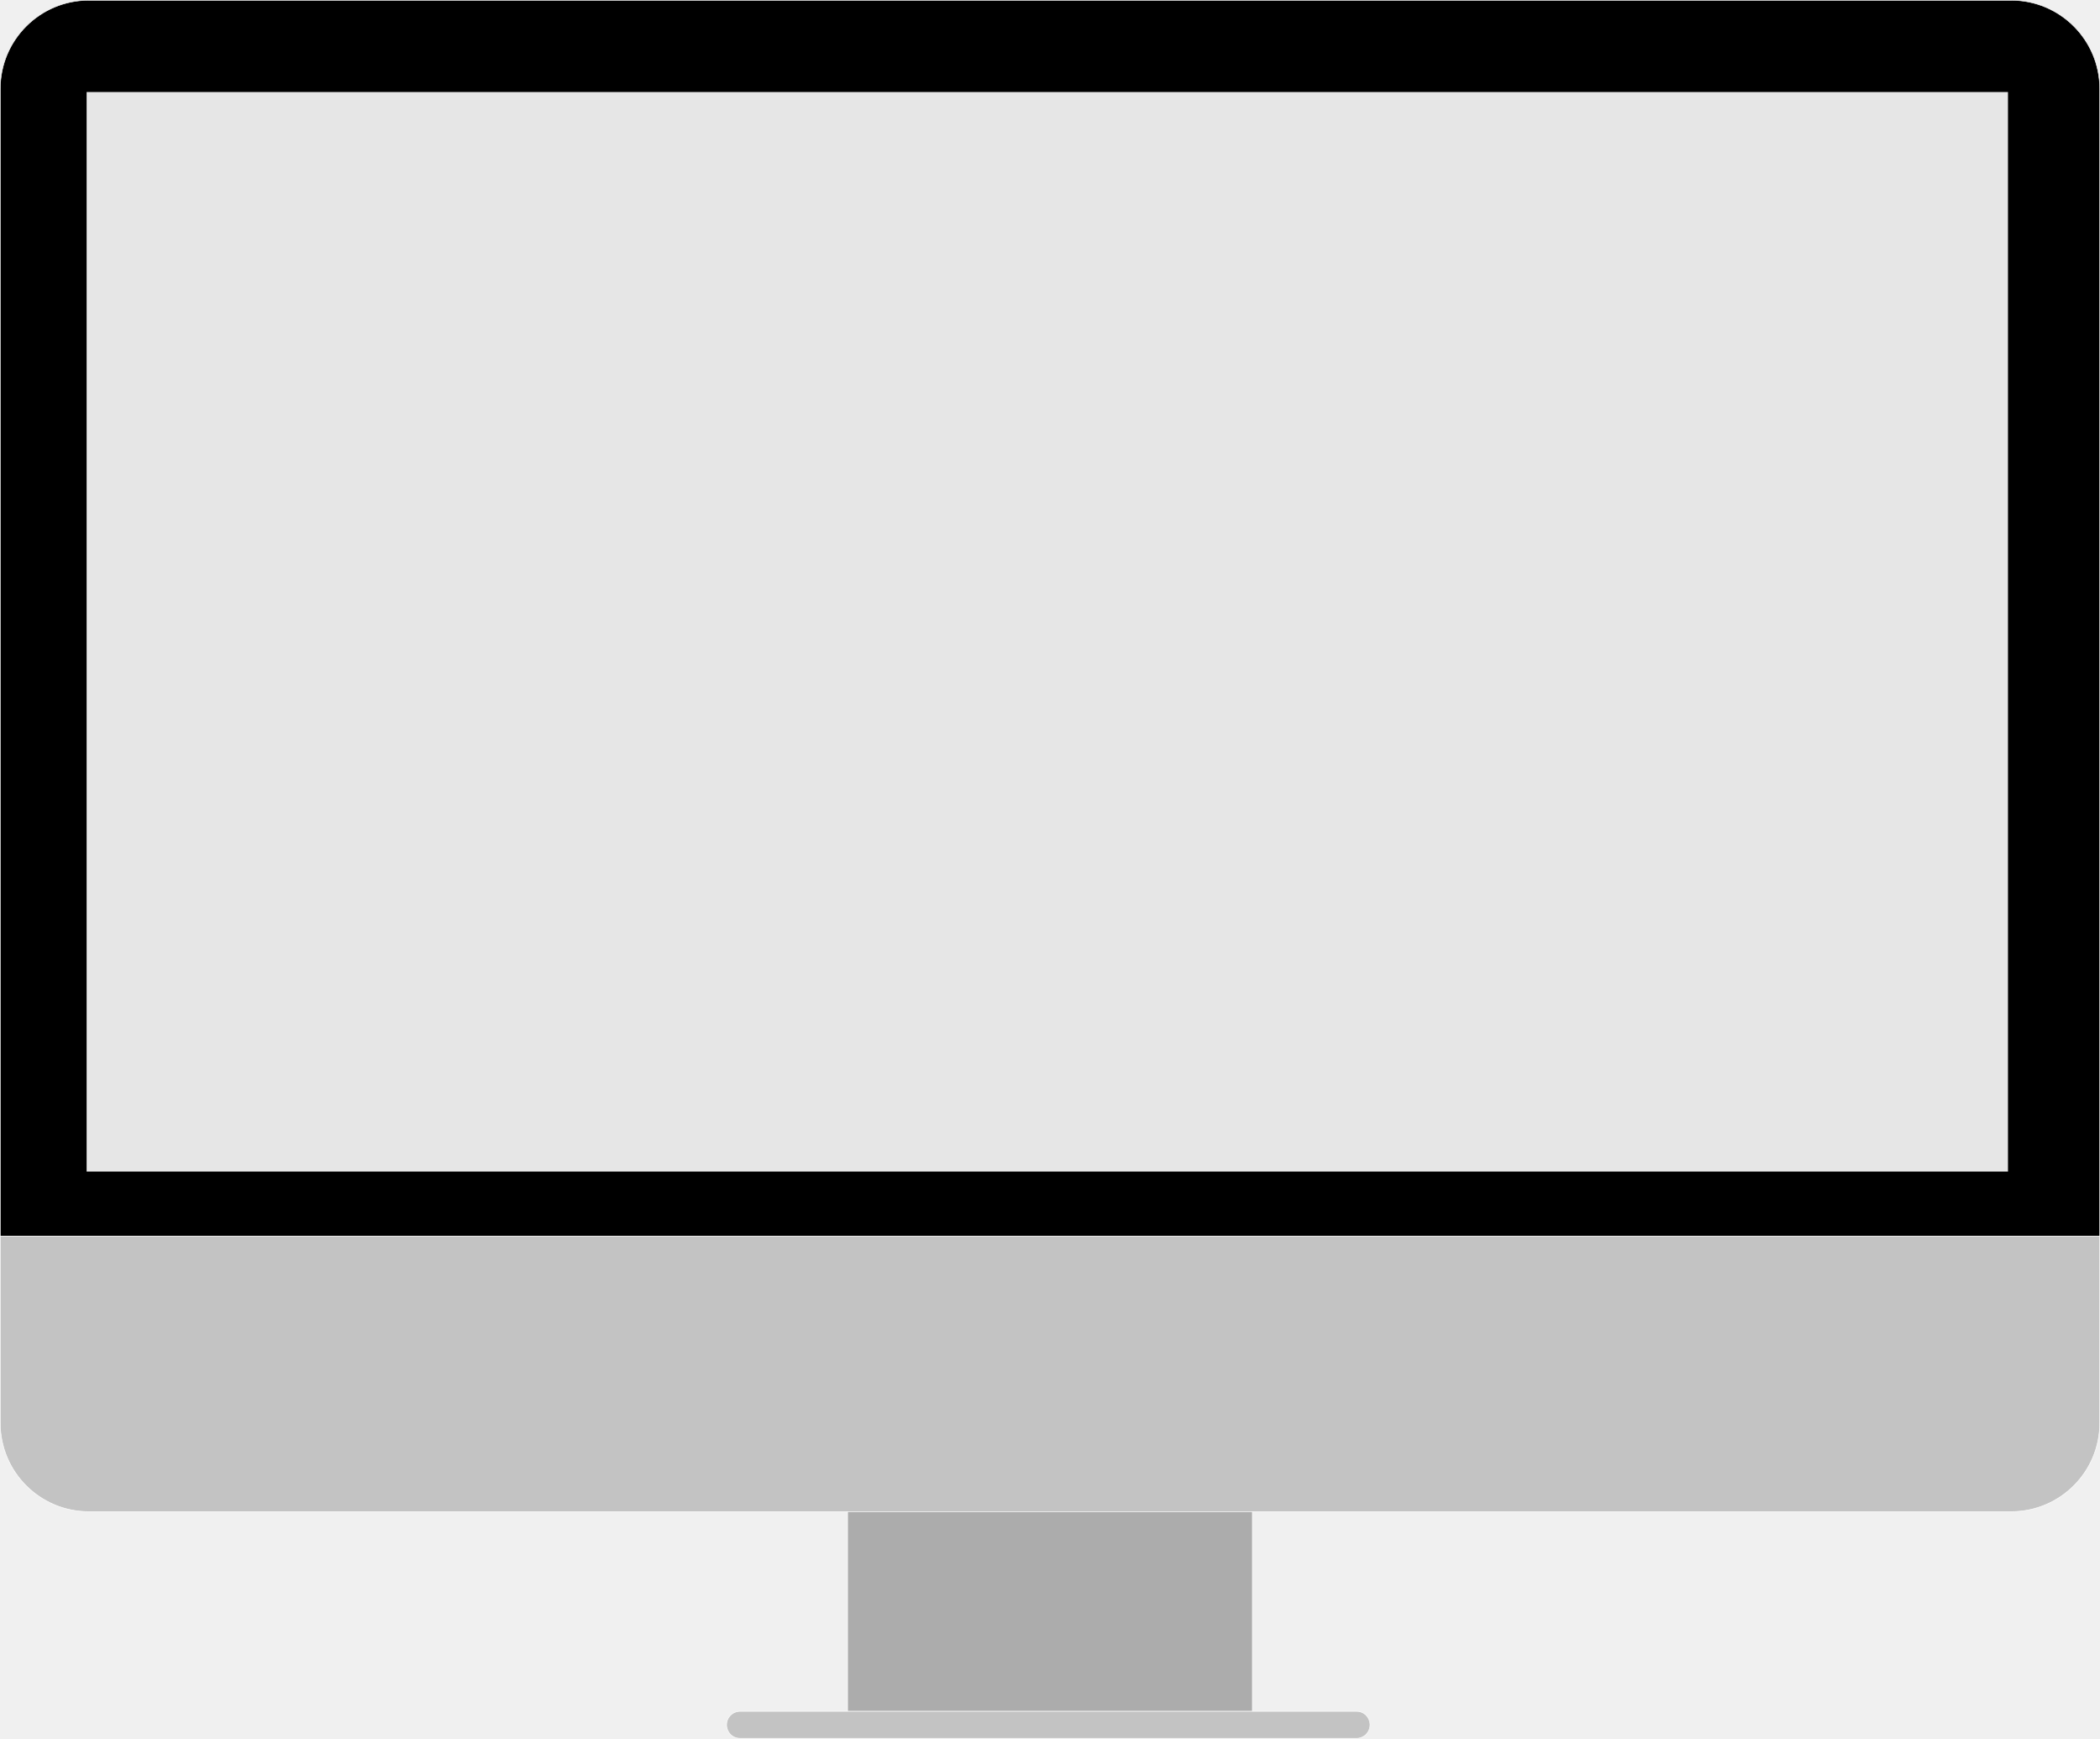
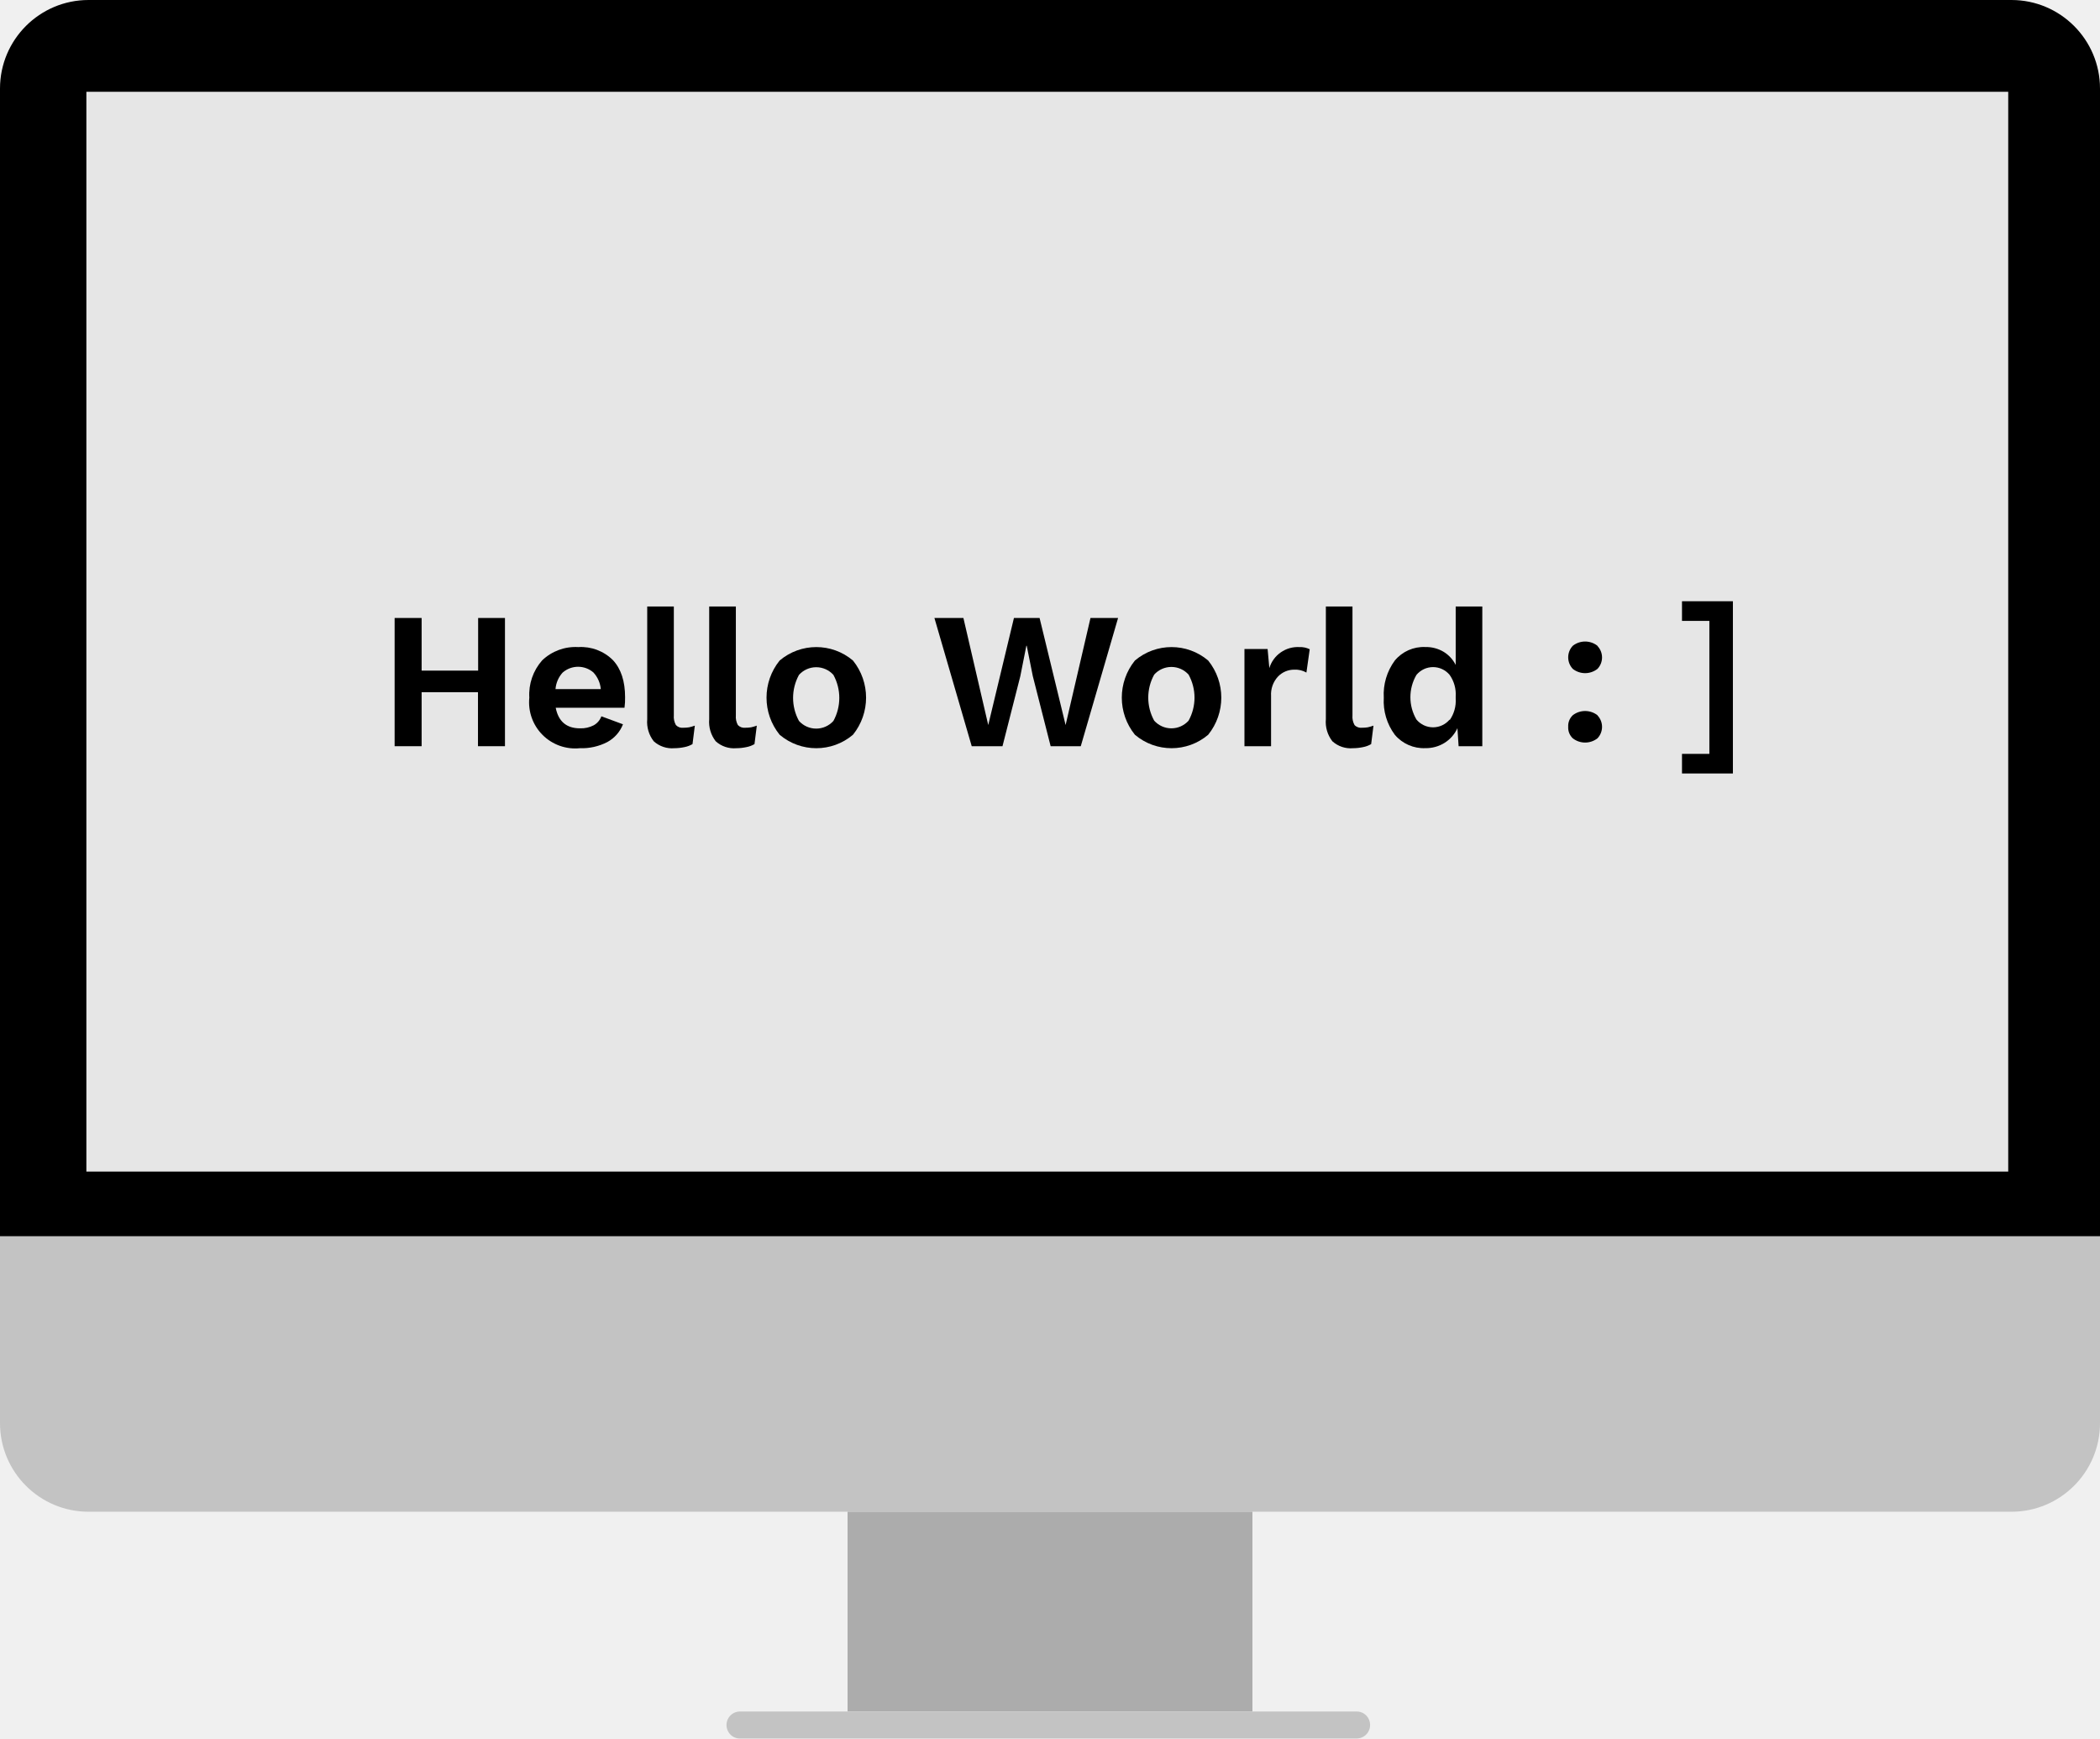
- <svg xmlns="http://www.w3.org/2000/svg" viewBox="0 0 389.1 322.1">
+ <svg xmlns="http://www.w3.org/2000/svg" viewBox="0 0 389 322">
  <defs>
-     <style>.cls-1,.cls-2,.cls-4{stroke:#fff;stroke-miterlimit:10;stroke-width:0.1px;}.cls-2{fill:#c3c3c3;}.cls-3{fill:#e6e6e6;}.cls-4{fill:#acacac;}</style>
+     <style>.cls-1{fill:#c3c3c3;}.cls-2{fill:#e6e6e6;}.cls-3{fill:#acacac;}</style>
  </defs>
  <g id="Layer_2" data-name="Layer 2">
-     <g id="Desktop_1" data-name="Desktop 1">
-       <path class="cls-1" d="M372.64.05H16.46A16.41,16.41,0,0,0,.05,16.46V229.05h389V16.46A16.41,16.41,0,0,0,372.64.05Z" />
-       <path class="cls-2" d="M.05,229.05v34.59a16.41,16.41,0,0,0,16.41,16.41H372.64a16.41,16.41,0,0,0,16.41-16.41V229.05Z" />
-       <rect class="cls-3" x="16.05" y="17.05" width="356" height="200" />
-       <rect class="cls-4" x="157.05" y="280.05" width="75" height="37" />
-       <path class="cls-2" d="M251.45,322.05H137.14a2.44,2.44,0,0,1-2.31-1.51,2.5,2.5,0,0,1,2.19-3.49H251.33a2.44,2.44,0,0,1,2.31,1.51A2.5,2.5,0,0,1,251.45,322.05Z" />
+     <g id="Layer_1-2" data-name="Layer 1">
+       <path d="M372.59,0H16.41A16.41,16.41,0,0,0,0,16.41V229H389V16.41A16.41,16.41,0,0,0,372.59,0Z" />
+       <path class="cls-1" d="M0,229v34.59A16.41,16.41,0,0,0,16.41,280H372.59A16.41,16.41,0,0,0,389,263.59V229Z" />
+       <rect class="cls-2" x="16" y="17" width="356" height="200" />
+       <rect class="cls-3" x="157" y="280" width="75" height="37" />
+       <path class="cls-1" d="M251.4,322H137.09a2.44,2.44,0,0,1-2.31-1.51A2.5,2.5,0,0,1,137,317H251.28a2.44,2.44,0,0,1,2.31,1.51A2.5,2.5,0,0,1,251.4,322Z" />
+       <path d="M93.54,114.46v23.75h-5v-10H78.1v10h-5V114.46h5v9.75H88.57v-9.75Z" />
+       <path d="M115.68,131.09H102.94q.75,3.81,4.5,3.81a5.12,5.12,0,0,0,2.55-.57,3.15,3.15,0,0,0,1.41-1.66l4,1.48a6.39,6.39,0,0,1-2.9,3.29,10.3,10.3,0,0,1-5.09,1.14,8.54,8.54,0,0,1-9.36-9.37,9.53,9.53,0,0,1,2.37-6.89,8.9,8.9,0,0,1,6.7-2.47,8.35,8.35,0,0,1,6.42,2.42q2.25,2.42,2.25,6.87A12.35,12.35,0,0,1,115.68,131.09Zm-11.43-6.55a5.16,5.16,0,0,0-1.35,3.09h8.39a5.22,5.22,0,0,0-1.37-3.08,4.34,4.34,0,0,0-5.67,0Z" />
+       <path d="M124.82,132.49a3.14,3.14,0,0,0,.38,1.8,1.62,1.62,0,0,0,1.39.5,6.54,6.54,0,0,0,1.06-.08,8.8,8.8,0,0,0,1.06-.31l-.43,3.42a4.72,4.72,0,0,1-1.51.56,9.08,9.08,0,0,1-1.84.2,5.05,5.05,0,0,1-3.83-1.28,5.8,5.8,0,0,1-1.21-4.09V112.33h4.93Z" />
+       <path d="M136.31,132.49a3.16,3.16,0,0,0,.37,1.8,1.64,1.64,0,0,0,1.39.5,6.45,6.45,0,0,0,1.06-.08,8.3,8.3,0,0,0,1.06-.31l-.43,3.42a4.63,4.63,0,0,1-1.51.56,9,9,0,0,1-1.84.2,5.05,5.05,0,0,1-3.83-1.28,5.84,5.84,0,0,1-1.21-4.09V112.33h4.94Z" />
+       <path d="M158,122.34a10.94,10.94,0,0,1,0,13.75,10.5,10.5,0,0,1-13.58,0,10.94,10.94,0,0,1,0-13.75,10.5,10.5,0,0,1,13.58,0ZM148,125a8.89,8.89,0,0,0,0,8.53,4.29,4.29,0,0,0,6.38,0,8.89,8.89,0,0,0,0-8.53,4.29,4.29,0,0,0-6.38,0Z" />
+       <path d="M185.7,138.21H180l-6.91-23.75h5.37l4.6,19.83,4.76-19.83h4.75l4.82,19.83L202,114.46h5.11l-6.91,23.75h-5.58l-3.31-13-1.12-5.61h-.07L189,125.25Z" />
+       <path d="M223.8,122.34a10.94,10.94,0,0,1,0,13.75,10.49,10.49,0,0,1-13.57,0,10.94,10.94,0,0,1,0-13.75,10.49,10.49,0,0,1,13.57,0Zm-10,2.61a8.82,8.82,0,0,0,0,8.53,4.28,4.28,0,0,0,6.37,0,8.82,8.82,0,0,0,0-8.53,4.28,4.28,0,0,0-6.37,0Z" />
+       <path d="M242.61,120.25l-.61,4.32a4.12,4.12,0,0,0-2.27-.54,4.17,4.17,0,0,0-3,1.28,4.85,4.85,0,0,0-1.28,3.58v9.32h-4.93v-18h4.29l.32,3.53a5.51,5.51,0,0,1,5.58-3.89A3.93,3.93,0,0,1,242.61,120.25Z" />
+       <path d="M250.53,132.49a3.14,3.14,0,0,0,.38,1.8,1.63,1.63,0,0,0,1.39.5,6.45,6.45,0,0,0,1.06-.08,8.8,8.8,0,0,0,1.06-.31l-.43,3.42a4.63,4.63,0,0,1-1.51.56,9.08,9.08,0,0,1-1.84.2,5.05,5.05,0,0,1-3.83-1.28,5.8,5.8,0,0,1-1.21-4.09V112.33h4.93Z" />
+       <path d="M274.58,112.33v25.88h-4.39l-.22-3.34a6.28,6.28,0,0,1-2.35,2.7,6.52,6.52,0,0,1-3.59,1,7,7,0,0,1-5.65-2.47,10.42,10.42,0,0,1-2.05-6.86,10.55,10.55,0,0,1,2.05-6.91,6.93,6.93,0,0,1,5.65-2.49,6.35,6.35,0,0,1,3.39.89,6,6,0,0,1,2.23,2.43V112.33Zm-6.05,21.06a6.25,6.25,0,0,0,1.12-4V129a6.24,6.24,0,0,0-1.12-4,4,4,0,0,0-6.15,0,8.19,8.19,0,0,0,0,8.27,4,4,0,0,0,6.15,0Z" />
+       <path d="M295.91,119.65a3.07,3.07,0,0,1,0,4.24,3.7,3.7,0,0,1-4.57,0,3.12,3.12,0,0,1,0-4.28,3.7,3.7,0,0,1,4.57,0Zm0,12.85a3.08,3.08,0,0,1,0,4.25,3.72,3.72,0,0,1-4.57,0,2.72,2.72,0,0,1-.85-2.14,2.74,2.74,0,0,1,.85-2.14,3.74,3.74,0,0,1,4.57,0Z" />
+       <path d="M321,143.26h-9.43v-3.63h5.07V115h-5.07v-3.64H321Z" />
    </g>
  </g>
</svg>
